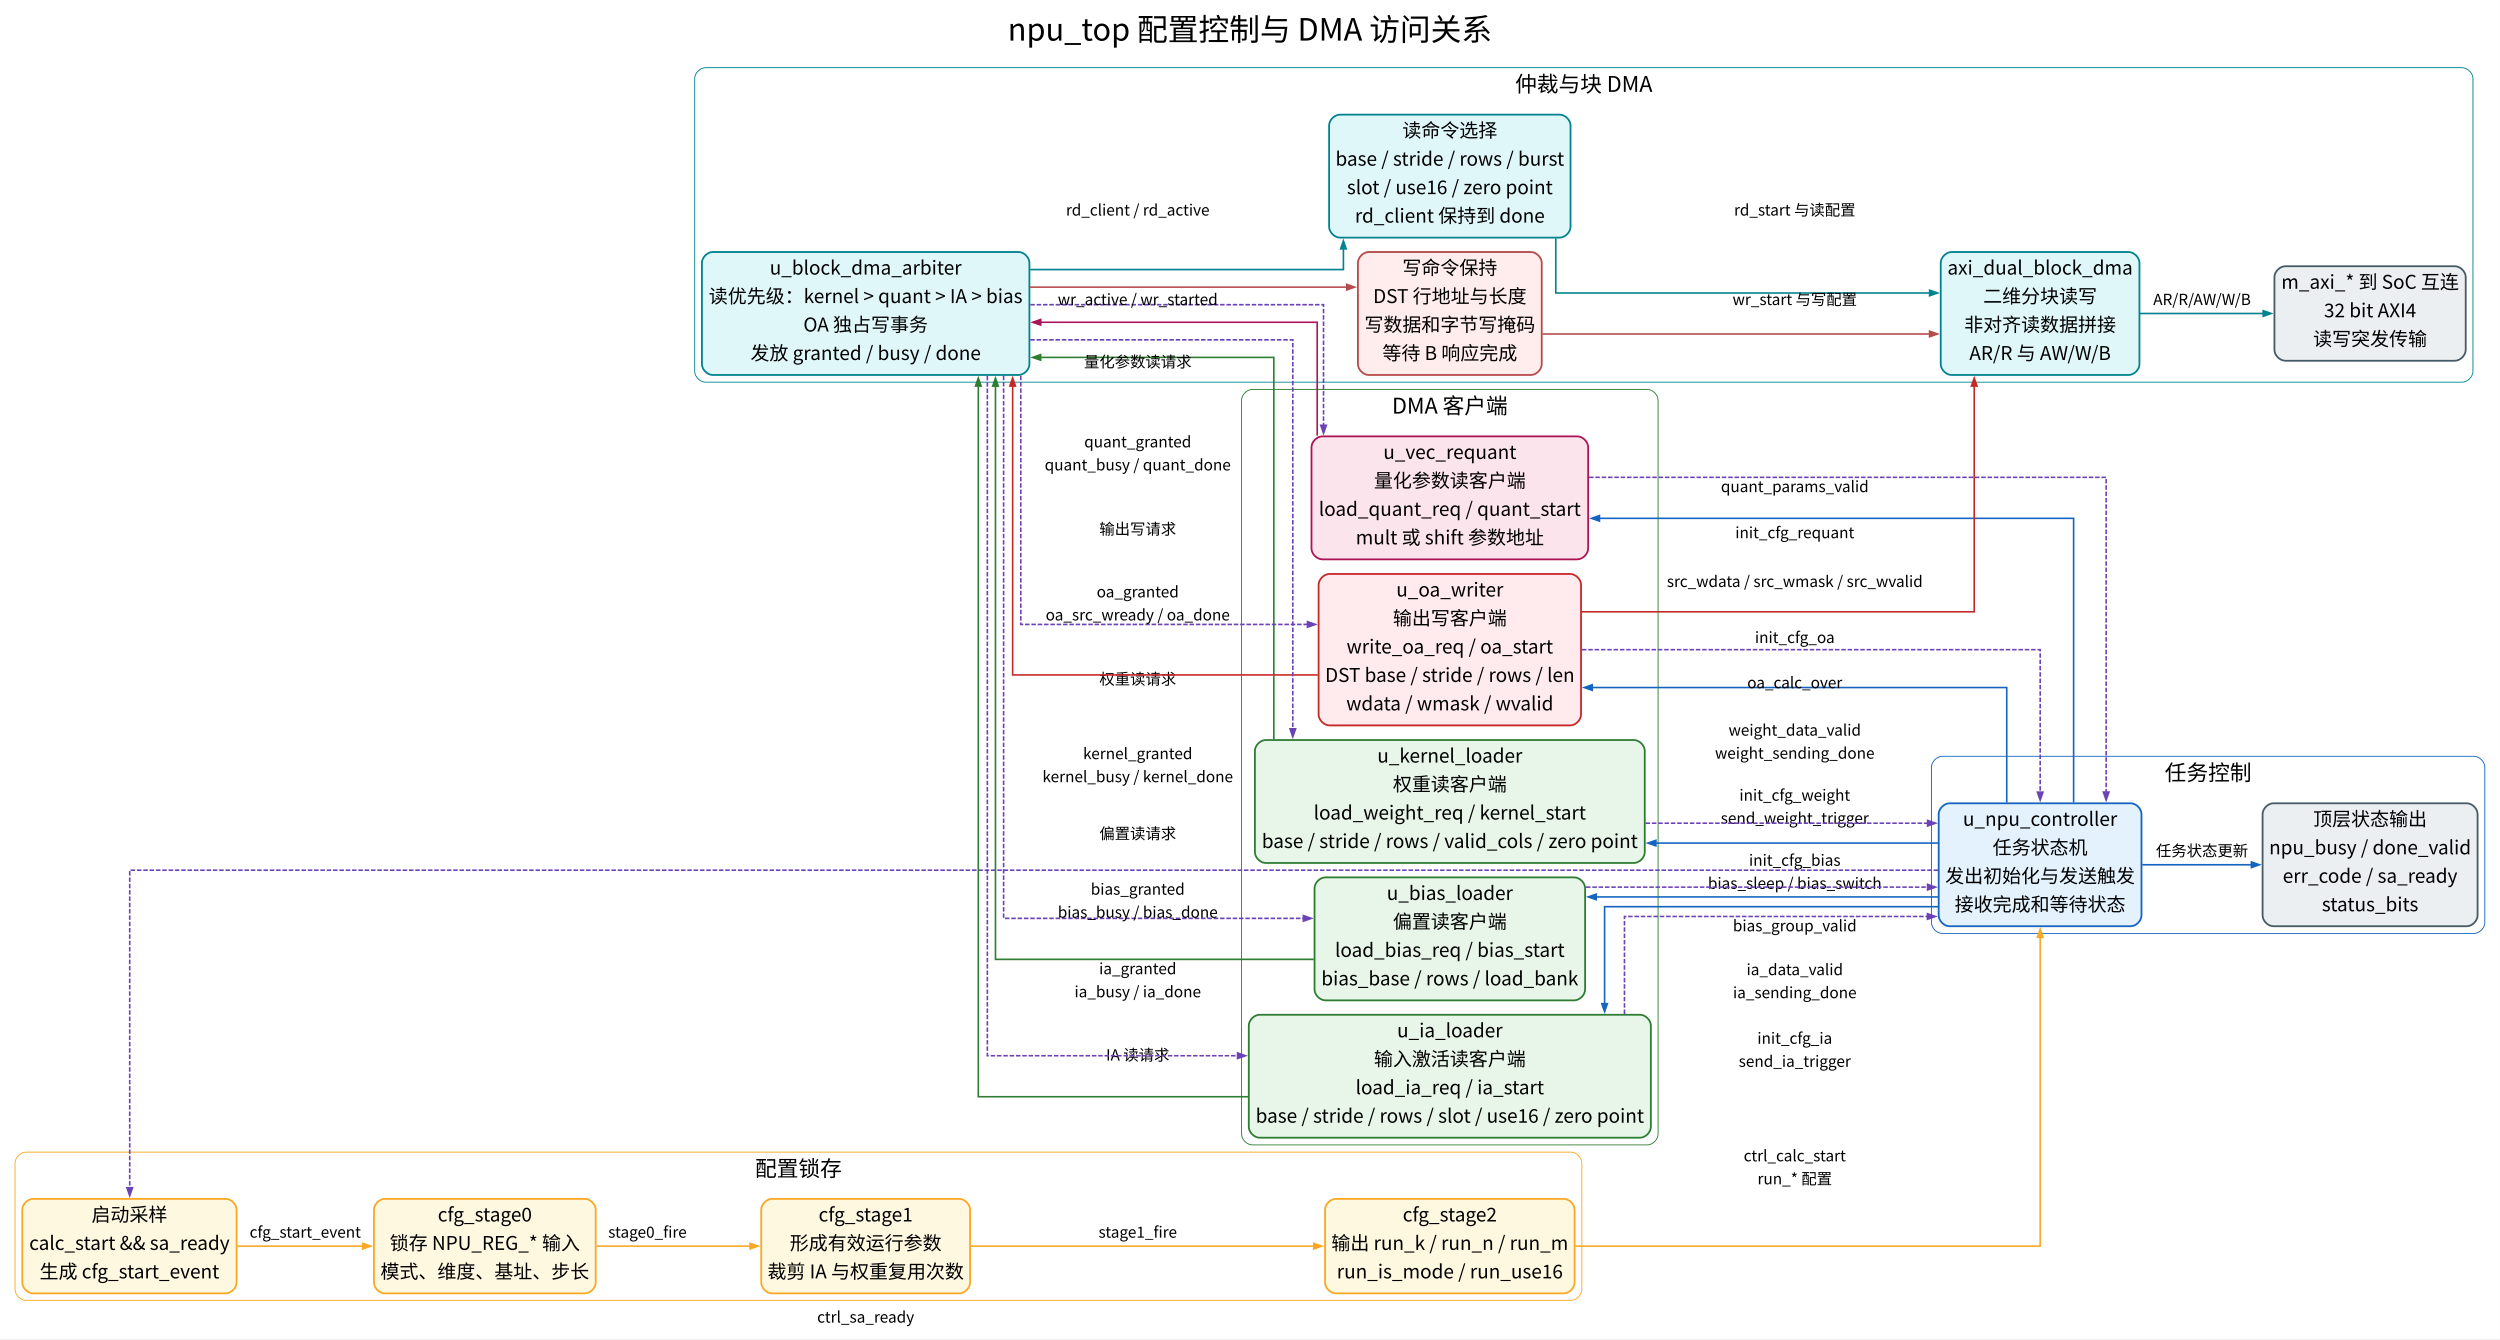
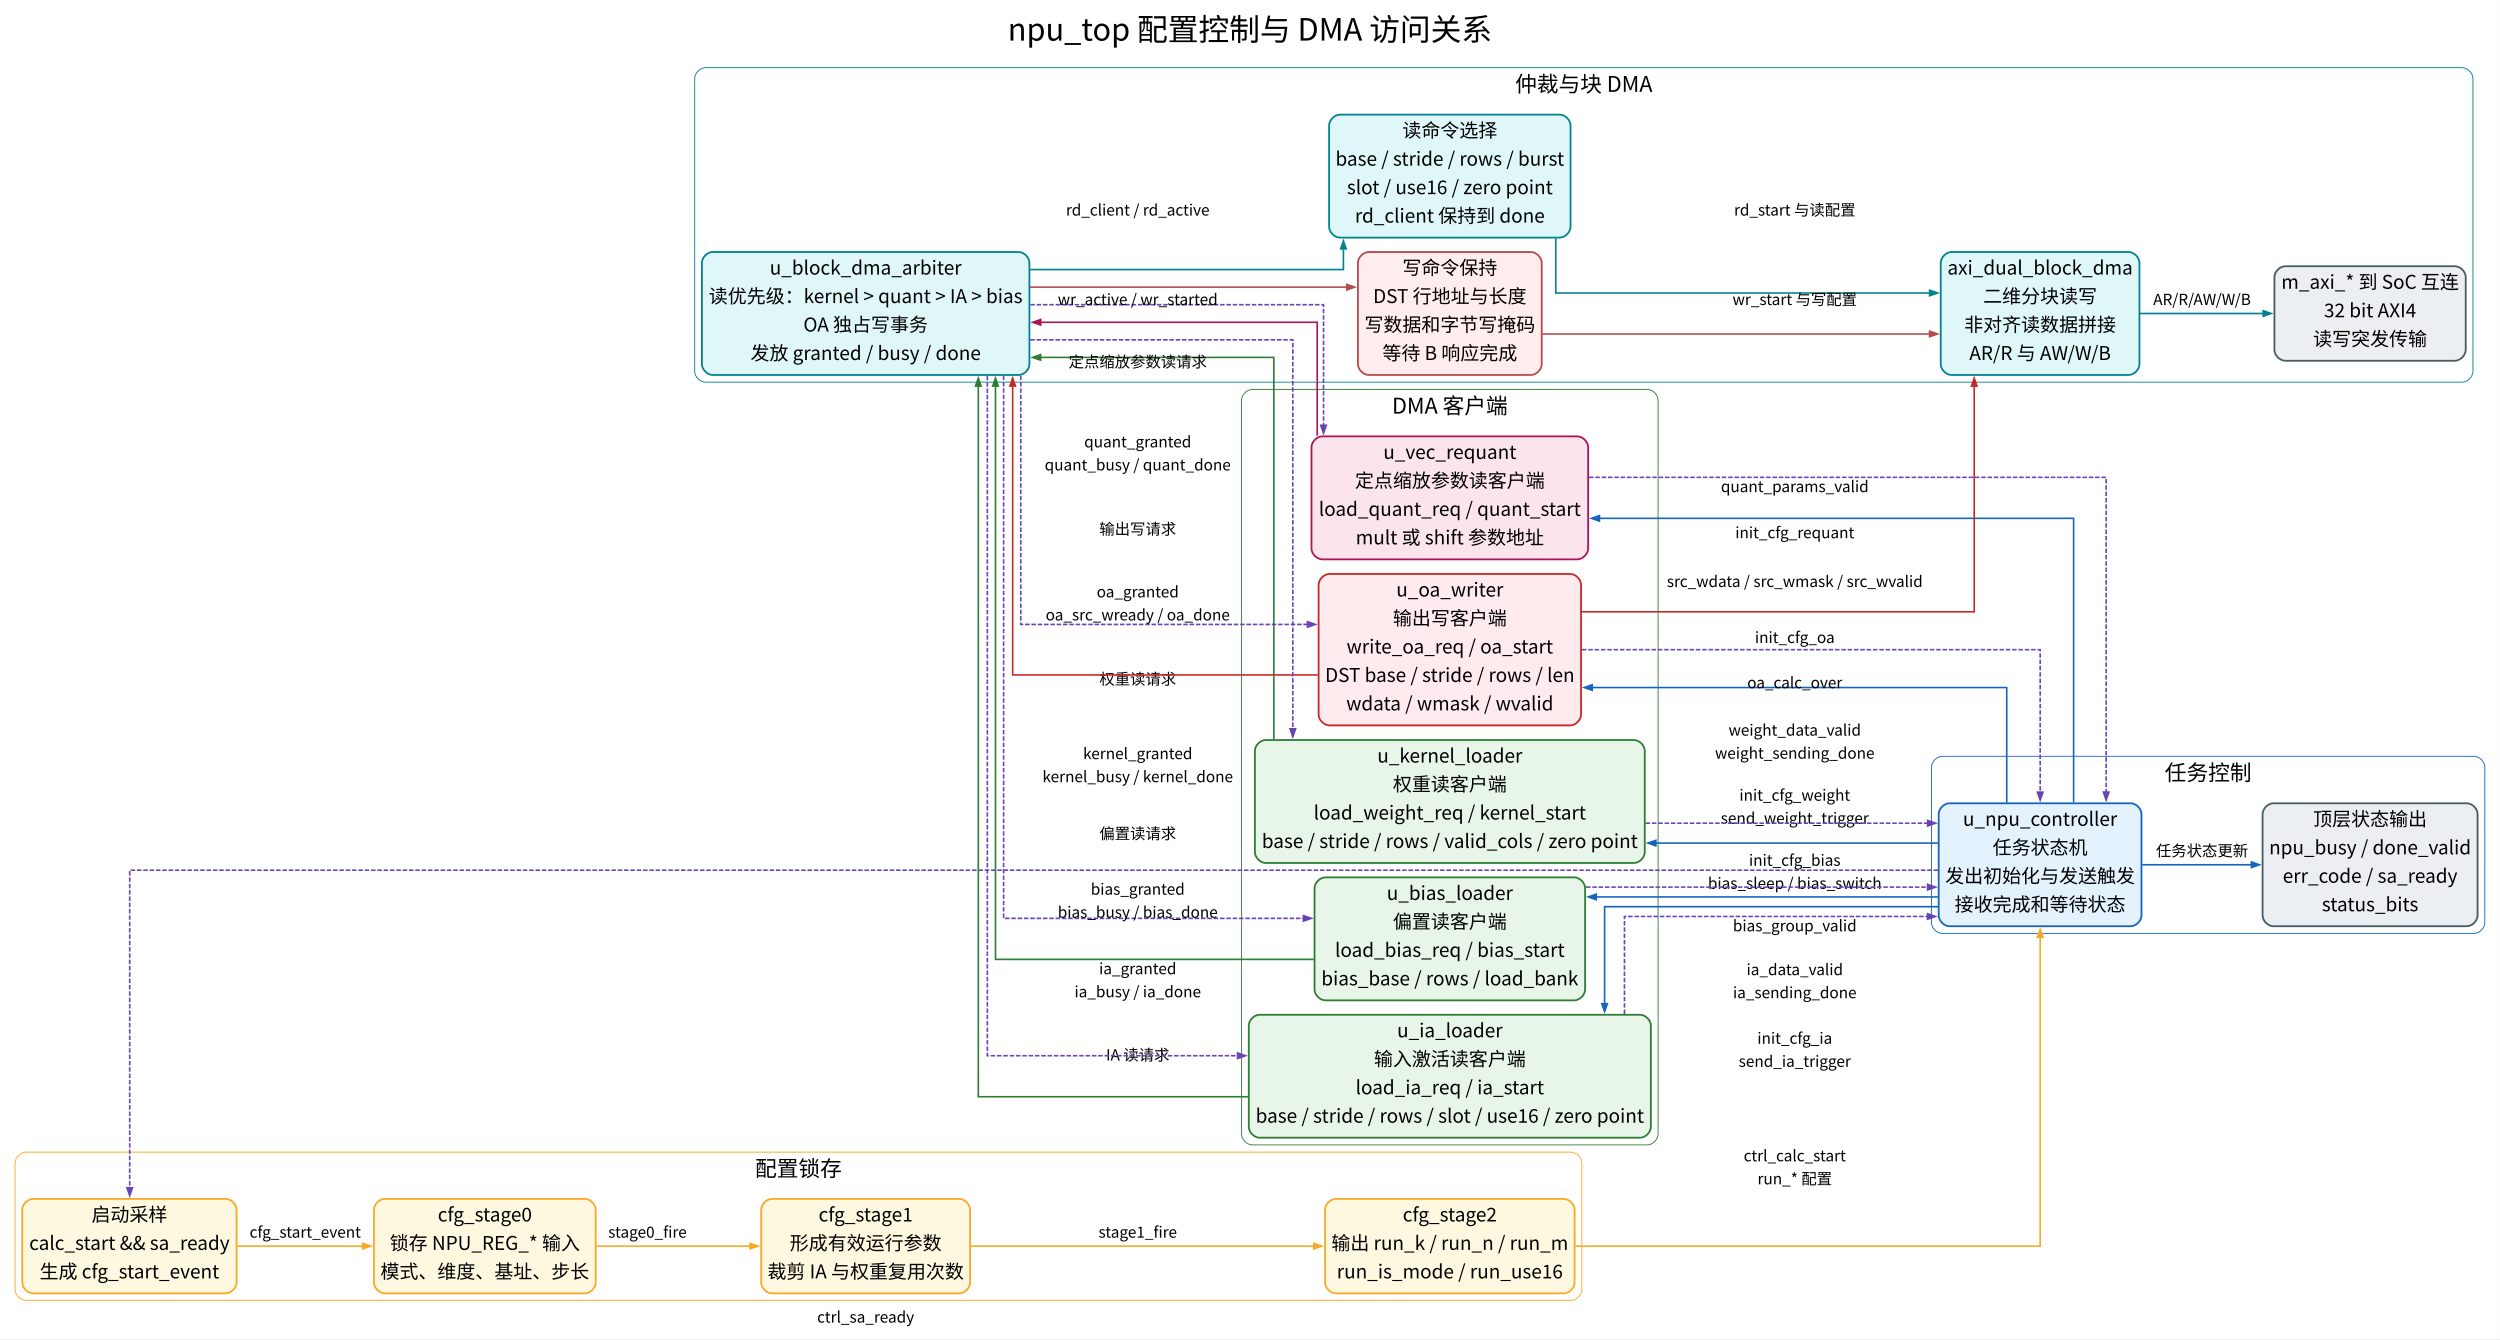
<svg xmlns="http://www.w3.org/2000/svg" width="5379pt" height="2881pt" viewBox="0.00 0.00 5379.00 2881.00">
  <g id="graph0" class="graph" transform="scale(1.94444 1.94444) rotate(0) translate(8.64 1472.89)">
    <polygon fill="white" stroke="none" points="-8.64,8.64 -8.64,-1472.89 2757.54,-1472.89 2757.54,8.64 -8.64,8.64" />
    <text xml:space="preserve" text-anchor="middle" x="1374.45" y="-1427.95" font-family="Noto Sans CJK SC" font-size="34.00">npu_top 配置控制与 DMA 访问关系</text>
    <g id="clust1" class="cluster">
      <path fill="white" stroke="#f9a825" d="M20,-34C20,-34 1729.72,-34 1729.72,-34 1735.72,-34 1741.72,-40 1741.72,-46 1741.72,-46 1741.72,-186 1741.72,-186 1741.72,-192 1735.72,-198 1729.72,-198 1729.72,-198 20,-198 20,-198 14,-198 8,-192 8,-186 8,-186 8,-46 8,-46 8,-40 14,-34 20,-34" />
      <text xml:space="preserve" text-anchor="middle" x="874.86" y="-171.2" font-family="Noto Sans CJK SC" font-size="24.00">配置锁存</text>
    </g>
    <g id="clust2" class="cluster">
      <path fill="white" stroke="#1565c0" d="M2140.6,-440C2140.6,-440 2728.9,-440 2728.9,-440 2734.9,-440 2740.9,-446 2740.9,-452 2740.9,-452 2740.9,-624 2740.9,-624 2740.9,-630 2734.9,-636 2728.9,-636 2728.9,-636 2140.6,-636 2140.6,-636 2134.6,-636 2128.6,-630 2128.6,-624 2128.6,-624 2128.6,-452 2128.6,-452 2128.6,-446 2134.6,-440 2140.6,-440" />
      <text xml:space="preserve" text-anchor="middle" x="2434.75" y="-609.2" font-family="Noto Sans CJK SC" font-size="24.00">任务控制</text>
    </g>
    <g id="clust3" class="cluster">
      <path fill="white" stroke="#2e7d32" d="M1377.2,-206C1377.2,-206 1814.1,-206 1814.1,-206 1820.1,-206 1826.1,-212 1826.1,-218 1826.1,-218 1826.1,-1030 1826.1,-1030 1826.1,-1036 1820.1,-1042 1814.1,-1042 1814.1,-1042 1377.2,-1042 1377.2,-1042 1371.2,-1042 1365.2,-1036 1365.2,-1030 1365.2,-1030 1365.2,-218 1365.2,-218 1365.2,-212 1371.2,-206 1377.2,-206" />
      <text xml:space="preserve" text-anchor="middle" x="1595.65" y="-1015.2" font-family="Noto Sans CJK SC" font-size="24.00">DMA 客户端</text>
    </g>
    <g id="clust4" class="cluster">
      <path fill="white" stroke="#00838f" d="M772.05,-1050C772.05,-1050 2715.77,-1050 2715.77,-1050 2721.77,-1050 2727.77,-1056 2727.77,-1062 2727.77,-1062 2727.77,-1386 2727.77,-1386 2727.77,-1392 2721.77,-1398 2715.77,-1398 2715.77,-1398 772.05,-1398 772.05,-1398 766.05,-1398 760.05,-1392 760.05,-1386 760.05,-1386 760.05,-1062 760.05,-1062 760.05,-1056 766.05,-1050 772.05,-1050" />
      <text xml:space="preserve" text-anchor="middle" x="1743.91" y="-1371.2" font-family="Noto Sans CJK SC" font-size="24.00">仲裁与块 DMA</text>
    </g>
    <g id="node1" class="node">
      <path fill="#fff8e1" stroke="#f9a825" stroke-width="2" d="M241.15,-146.29C241.15,-146.29 28,-146.29 28,-146.29 22,-146.29 16,-140.29 16,-134.29 16,-134.29 16,-53.71 16,-53.71 16,-47.71 22,-41.71 28,-41.71 28,-41.71 241.15,-41.71 241.15,-41.71 247.15,-41.71 253.15,-47.71 253.15,-53.71 253.15,-53.71 253.15,-134.29 253.15,-134.29 253.15,-140.29 247.15,-146.29 241.15,-146.29" />
      <text xml:space="preserve" text-anchor="middle" x="134.57" y="-121.3" font-family="Noto Sans CJK SC" font-size="21.00">启动采样</text>
      <text xml:space="preserve" text-anchor="middle" x="134.57" y="-89.8" font-family="Noto Sans CJK SC" font-size="21.00">calc_start &amp;&amp; sa_ready</text>
      <text xml:space="preserve" text-anchor="middle" x="134.57" y="-58.3" font-family="Noto Sans CJK SC" font-size="21.00">生成 cfg_start_event</text>
    </g>
    <g id="node2" class="node">
      <path fill="#fff8e1" stroke="#f9a825" stroke-width="2" d="M638.55,-146.29C638.55,-146.29 417.15,-146.29 417.15,-146.29 411.15,-146.29 405.15,-140.29 405.15,-134.29 405.15,-134.29 405.15,-53.71 405.15,-53.71 405.15,-47.71 411.15,-41.71 417.15,-41.71 417.15,-41.71 638.55,-41.71 638.55,-41.71 644.55,-41.71 650.55,-47.71 650.55,-53.71 650.55,-53.71 650.55,-134.29 650.55,-134.29 650.55,-140.29 644.55,-146.29 638.55,-146.29" />
      <text xml:space="preserve" text-anchor="middle" x="527.85" y="-121.3" font-family="Noto Sans CJK SC" font-size="21.00">cfg_stage0</text>
      <text xml:space="preserve" text-anchor="middle" x="527.85" y="-89.8" font-family="Noto Sans CJK SC" font-size="21.00">锁存 NPU_REG_* 输入</text>
      <text xml:space="preserve" text-anchor="middle" x="527.85" y="-58.3" font-family="Noto Sans CJK SC" font-size="21.00">模式、维度、基址、步长</text>
    </g>
    <g id="edge1" class="edge">
      <path fill="none" stroke="#f9a825" stroke-width="1.8" d="M253.9,-94C253.9,-94 392.72,-94 392.72,-94" />
      <polygon fill="#f9a825" stroke="#f9a825" stroke-width="1.8" points="392.72,-97.08 401.52,-94 392.72,-90.92 392.72,-97.08" />
      <text xml:space="preserve" text-anchor="middle" x="329.15" y="-103.35" font-family="Noto Sans CJK SC" font-size="17.00">cfg_start_event</text>
    </g>
    <g id="node3" class="node">
      <path fill="#fff8e1" stroke="#f9a825" stroke-width="2" d="M1052.82,-146.29C1052.82,-146.29 845.67,-146.29 845.67,-146.29 839.67,-146.29 833.67,-140.29 833.67,-134.29 833.67,-134.29 833.67,-53.71 833.67,-53.71 833.67,-47.71 839.67,-41.71 845.67,-41.71 845.67,-41.71 1052.82,-41.71 1052.82,-41.71 1058.82,-41.71 1064.82,-47.71 1064.82,-53.71 1064.82,-53.71 1064.82,-134.29 1064.82,-134.29 1064.82,-140.29 1058.82,-146.29 1052.82,-146.29" />
      <text xml:space="preserve" text-anchor="middle" x="949.25" y="-121.3" font-family="Noto Sans CJK SC" font-size="21.00">cfg_stage1</text>
      <text xml:space="preserve" text-anchor="middle" x="949.25" y="-89.8" font-family="Noto Sans CJK SC" font-size="21.00">形成有效运行参数</text>
      <text xml:space="preserve" text-anchor="middle" x="949.25" y="-58.3" font-family="Noto Sans CJK SC" font-size="21.00">裁剪 IA 与权重复用次数</text>
    </g>
    <g id="edge2" class="edge">
      <path fill="none" stroke="#f9a825" stroke-width="1.8" d="M651.44,-94C651.44,-94 821.37,-94 821.37,-94" />
      <polygon fill="#f9a825" stroke="#f9a825" stroke-width="1.8" points="821.37,-97.08 830.17,-94 821.37,-90.92 821.37,-97.08" />
      <text xml:space="preserve" text-anchor="middle" x="707.8" y="-103.35" font-family="Noto Sans CJK SC" font-size="17.00">stage0_fire</text>
    </g>
    <g id="node4" class="node">
      <path fill="#fff8e1" stroke="#f9a825" stroke-width="2" d="M1721.72,-146.29C1721.72,-146.29 1469.57,-146.29 1469.57,-146.29 1463.57,-146.29 1457.57,-140.29 1457.57,-134.29 1457.57,-134.29 1457.57,-53.71 1457.57,-53.71 1457.57,-47.71 1463.57,-41.71 1469.57,-41.71 1469.57,-41.71 1721.72,-41.71 1721.72,-41.71 1727.72,-41.71 1733.72,-47.71 1733.72,-53.71 1733.72,-53.71 1733.72,-134.29 1733.72,-134.29 1733.72,-140.29 1727.72,-146.29 1721.72,-146.29" />
      <text xml:space="preserve" text-anchor="middle" x="1595.65" y="-121.3" font-family="Noto Sans CJK SC" font-size="21.00">cfg_stage2</text>
      <text xml:space="preserve" text-anchor="middle" x="1595.65" y="-89.8" font-family="Noto Sans CJK SC" font-size="21.00">输出 run_k / run_n / run_m</text>
      <text xml:space="preserve" text-anchor="middle" x="1595.65" y="-58.3" font-family="Noto Sans CJK SC" font-size="21.00">run_is_mode / run_use16</text>
    </g>
    <g id="edge3" class="edge">
      <path fill="none" stroke="#f9a825" stroke-width="1.8" d="M1065.56,-94C1065.56,-94 1445.15,-94 1445.15,-94" />
      <polygon fill="#f9a825" stroke="#f9a825" stroke-width="1.8" points="1445.15,-97.08 1453.95,-94 1445.15,-90.92 1445.15,-97.08" />
      <text xml:space="preserve" text-anchor="middle" x="1250.32" y="-103.35" font-family="Noto Sans CJK SC" font-size="17.00">stage1_fire</text>
    </g>
    <g id="node5" class="node">
      <path fill="#e3f2fd" stroke="#1565c0" stroke-width="2" d="M2349,-584.04C2349,-584.04 2148.6,-584.04 2148.6,-584.04 2142.6,-584.04 2136.6,-578.04 2136.6,-572.04 2136.6,-572.04 2136.6,-459.96 2136.6,-459.96 2136.6,-453.96 2142.6,-447.96 2148.6,-447.96 2148.6,-447.96 2349,-447.96 2349,-447.96 2355,-447.96 2361,-453.96 2361,-459.96 2361,-459.96 2361,-572.04 2361,-572.04 2361,-578.04 2355,-584.04 2349,-584.04" />
      <text xml:space="preserve" text-anchor="middle" x="2248.8" y="-559.05" font-family="Noto Sans CJK SC" font-size="21.00">u_npu_controller</text>
      <text xml:space="preserve" text-anchor="middle" x="2248.8" y="-527.55" font-family="Noto Sans CJK SC" font-size="21.00">任务状态机</text>
      <text xml:space="preserve" text-anchor="middle" x="2248.8" y="-496.05" font-family="Noto Sans CJK SC" font-size="21.00">发出初始化与发送触发</text>
      <text xml:space="preserve" text-anchor="middle" x="2248.8" y="-464.55" font-family="Noto Sans CJK SC" font-size="21.00">接收完成和等待状态</text>
    </g>
    <g id="edge4" class="edge">
      <path fill="none" stroke="#f9a825" stroke-width="1.8" d="M1734.59,-94C1926.39,-94 2248.9,-94 2248.9,-94 2248.9,-94 2248.9,-435.73 2248.9,-435.73" />
      <polygon fill="#f9a825" stroke="#f9a825" stroke-width="1.8" points="2245.82,-435.73 2248.9,-444.53 2251.98,-435.73 2245.82,-435.73" />
      <text xml:space="preserve" text-anchor="middle" x="1977.35" y="-187.85" font-family="Noto Sans CJK SC" font-size="17.00">ctrl_calc_start</text>
      <text xml:space="preserve" text-anchor="middle" x="1977.35" y="-162.35" font-family="Noto Sans CJK SC" font-size="17.00">run_* 配置</text>
    </g>
    <g id="edge6" class="edge">
      <path fill="none" stroke="#6c43b6" stroke-width="1.8" stroke-dasharray="5,2" d="M2135.89,-510C1697.84,-510 134.9,-510 134.9,-510 134.9,-510 134.9,-158.63 134.9,-158.63" />
      <polygon fill="#6c43b6" stroke="#6c43b6" stroke-width="1.8" points="137.98,-158.63 134.9,-149.83 131.82,-158.63 137.98,-158.63" />
      <text xml:space="preserve" text-anchor="middle" x="949.25" y="-9.35" font-family="Noto Sans CJK SC" font-size="17.00">ctrl_sa_ready</text>
    </g>
    <g id="node6" class="node">
      <path fill="#eceff1" stroke="#455a64" stroke-width="2" d="M2720.9,-584.04C2720.9,-584.04 2507,-584.04 2507,-584.04 2501,-584.04 2495,-578.04 2495,-572.04 2495,-572.04 2495,-459.96 2495,-459.96 2495,-453.96 2501,-447.96 2507,-447.96 2507,-447.96 2720.9,-447.96 2720.9,-447.96 2726.9,-447.96 2732.9,-453.96 2732.9,-459.96 2732.9,-459.96 2732.9,-572.04 2732.9,-572.04 2732.9,-578.04 2726.9,-584.04 2720.9,-584.04" />
      <text xml:space="preserve" text-anchor="middle" x="2613.95" y="-559.05" font-family="Noto Sans CJK SC" font-size="21.00">顶层状态输出</text>
      <text xml:space="preserve" text-anchor="middle" x="2613.95" y="-527.55" font-family="Noto Sans CJK SC" font-size="21.00">npu_busy / done_valid</text>
      <text xml:space="preserve" text-anchor="middle" x="2613.95" y="-496.05" font-family="Noto Sans CJK SC" font-size="21.00">err_code / sa_ready</text>
      <text xml:space="preserve" text-anchor="middle" x="2613.95" y="-464.55" font-family="Noto Sans CJK SC" font-size="21.00">status_bits</text>
    </g>
    <g id="edge5" class="edge">
      <path fill="none" stroke="#1565c0" stroke-width="1.8" d="M2361.84,-516C2361.84,-516 2482.65,-516 2482.65,-516" />
      <polygon fill="#1565c0" stroke="#1565c0" stroke-width="1.8" points="2482.65,-519.08 2491.45,-516 2482.65,-512.92 2482.65,-519.08" />
      <text xml:space="preserve" text-anchor="middle" x="2428" y="-525.35" font-family="Noto Sans CJK SC" font-size="17.00">任务状态更新</text>
    </g>
    <g id="node7" class="node">
      <path fill="#e8f5e9" stroke="#2e7d32" stroke-width="2" d="M1806.1,-350.04C1806.1,-350.04 1385.2,-350.04 1385.2,-350.04 1379.2,-350.04 1373.2,-344.04 1373.2,-338.04 1373.2,-338.04 1373.2,-225.96 1373.2,-225.96 1373.2,-219.96 1379.2,-213.96 1385.2,-213.96 1385.2,-213.96 1806.1,-213.96 1806.1,-213.96 1812.1,-213.96 1818.1,-219.96 1818.1,-225.96 1818.1,-225.96 1818.1,-338.04 1818.1,-338.04 1818.1,-344.04 1812.1,-350.04 1806.1,-350.04" />
      <text xml:space="preserve" text-anchor="middle" x="1595.65" y="-325.05" font-family="Noto Sans CJK SC" font-size="21.00">u_ia_loader</text>
      <text xml:space="preserve" text-anchor="middle" x="1595.65" y="-293.55" font-family="Noto Sans CJK SC" font-size="21.00">输入激活读客户端</text>
      <text xml:space="preserve" text-anchor="middle" x="1595.65" y="-262.05" font-family="Noto Sans CJK SC" font-size="21.00">load_ia_req / ia_start</text>
      <text xml:space="preserve" text-anchor="middle" x="1595.65" y="-230.55" font-family="Noto Sans CJK SC" font-size="21.00">base / stride / rows / slot / use16 / zero point</text>
    </g>
    <g id="edge7" class="edge">
      <path fill="none" stroke="#1565c0" stroke-width="1.8" d="M2135.82,-469.59C1993.38,-469.59 1766.9,-469.59 1766.9,-469.59 1766.9,-469.59 1766.9,-362.31 1766.9,-362.31" />
      <polygon fill="#1565c0" stroke="#1565c0" stroke-width="1.8" points="1769.98,-362.31 1766.9,-353.51 1763.82,-362.31 1769.98,-362.31" />
      <text xml:space="preserve" text-anchor="middle" x="1977.35" y="-317.85" font-family="Noto Sans CJK SC" font-size="17.00">init_cfg_ia</text>
      <text xml:space="preserve" text-anchor="middle" x="1977.35" y="-292.35" font-family="Noto Sans CJK SC" font-size="17.00">send_ia_trigger</text>
    </g>
    <g id="node8" class="node">
      <path fill="#e8f5e9" stroke="#2e7d32" stroke-width="2" d="M1799.35,-654.04C1799.35,-654.04 1391.95,-654.04 1391.95,-654.04 1385.95,-654.04 1379.95,-648.04 1379.95,-642.04 1379.95,-642.04 1379.95,-529.96 1379.95,-529.96 1379.95,-523.96 1385.95,-517.96 1391.95,-517.96 1391.95,-517.96 1799.35,-517.96 1799.35,-517.96 1805.35,-517.96 1811.35,-523.96 1811.35,-529.96 1811.35,-529.96 1811.35,-642.04 1811.35,-642.04 1811.35,-648.04 1805.35,-654.04 1799.35,-654.04" />
      <text xml:space="preserve" text-anchor="middle" x="1595.65" y="-629.05" font-family="Noto Sans CJK SC" font-size="21.00">u_kernel_loader</text>
      <text xml:space="preserve" text-anchor="middle" x="1595.65" y="-597.55" font-family="Noto Sans CJK SC" font-size="21.00">权重读客户端</text>
      <text xml:space="preserve" text-anchor="middle" x="1595.65" y="-566.05" font-family="Noto Sans CJK SC" font-size="21.00">load_weight_req / kernel_start</text>
      <text xml:space="preserve" text-anchor="middle" x="1595.65" y="-534.55" font-family="Noto Sans CJK SC" font-size="21.00">base / stride / rows / valid_cols / zero point</text>
    </g>
    <g id="edge8" class="edge">
      <path fill="none" stroke="#1565c0" stroke-width="1.8" d="M2135.78,-539.99C2135.78,-539.99 1823.65,-539.99 1823.65,-539.99" />
      <polygon fill="#1565c0" stroke="#1565c0" stroke-width="1.8" points="1823.65,-536.91 1814.85,-539.99 1823.65,-543.07 1823.65,-536.91" />
      <text xml:space="preserve" text-anchor="middle" x="1977.35" y="-586.85" font-family="Noto Sans CJK SC" font-size="17.00">init_cfg_weight</text>
      <text xml:space="preserve" text-anchor="middle" x="1977.35" y="-561.35" font-family="Noto Sans CJK SC" font-size="17.00">send_weight_trigger</text>
    </g>
    <g id="node9" class="node">
      <path fill="#e8f5e9" stroke="#2e7d32" stroke-width="2" d="M1733.35,-502.04C1733.35,-502.04 1457.95,-502.04 1457.95,-502.04 1451.95,-502.04 1445.95,-496.04 1445.95,-490.04 1445.95,-490.04 1445.95,-377.96 1445.95,-377.96 1445.95,-371.96 1451.95,-365.96 1457.95,-365.96 1457.95,-365.96 1733.35,-365.96 1733.35,-365.96 1739.35,-365.96 1745.35,-371.96 1745.35,-377.96 1745.35,-377.96 1745.35,-490.04 1745.35,-490.04 1745.35,-496.04 1739.35,-502.04 1733.35,-502.04" />
      <text xml:space="preserve" text-anchor="middle" x="1595.65" y="-477.05" font-family="Noto Sans CJK SC" font-size="21.00">u_bias_loader</text>
      <text xml:space="preserve" text-anchor="middle" x="1595.65" y="-445.55" font-family="Noto Sans CJK SC" font-size="21.00">偏置读客户端</text>
      <text xml:space="preserve" text-anchor="middle" x="1595.65" y="-414.05" font-family="Noto Sans CJK SC" font-size="21.00">load_bias_req / bias_start</text>
      <text xml:space="preserve" text-anchor="middle" x="1595.65" y="-382.55" font-family="Noto Sans CJK SC" font-size="21.00">bias_base / rows / load_bank</text>
    </g>
    <g id="edge9" class="edge">
      <path fill="none" stroke="#1565c0" stroke-width="1.8" d="M2135.78,-480.41C2135.78,-480.41 1757.66,-480.41 1757.66,-480.41" />
      <polygon fill="#1565c0" stroke="#1565c0" stroke-width="1.8" points="1757.66,-477.33 1748.86,-480.41 1757.66,-483.49 1757.66,-477.33" />
      <text xml:space="preserve" text-anchor="middle" x="1977.35" y="-514.85" font-family="Noto Sans CJK SC" font-size="17.00">init_cfg_bias</text>
      <text xml:space="preserve" text-anchor="middle" x="1977.35" y="-489.35" font-family="Noto Sans CJK SC" font-size="17.00">bias_sleep / bias_switch</text>
    </g>
    <g id="node10" class="node">
      <path fill="#fce4ec" stroke="#ad1457" stroke-width="2" d="M1736.72,-990.04C1736.72,-990.04 1454.57,-990.04 1454.57,-990.04 1448.57,-990.04 1442.57,-984.04 1442.57,-978.04 1442.57,-978.04 1442.57,-865.96 1442.57,-865.96 1442.57,-859.96 1448.57,-853.96 1454.57,-853.96 1454.57,-853.96 1736.72,-853.96 1736.72,-853.96 1742.72,-853.96 1748.72,-859.96 1748.72,-865.96 1748.72,-865.96 1748.72,-978.04 1748.72,-978.04 1748.72,-984.04 1742.72,-990.04 1736.72,-990.04" />
      <text xml:space="preserve" text-anchor="middle" x="1595.65" y="-965.05" font-family="Noto Sans CJK SC" font-size="21.00">u_vec_requant</text>
-       <text xml:space="preserve" text-anchor="middle" x="1595.65" y="-933.55" font-family="Noto Sans CJK SC" font-size="21.00">量化参数读客户端</text>
+       <text xml:space="preserve" text-anchor="middle" x="1595.65" y="-933.55" font-family="Noto Sans CJK SC" font-size="21.00">定点缩放参数读客户端</text>
      <text xml:space="preserve" text-anchor="middle" x="1595.65" y="-902.05" font-family="Noto Sans CJK SC" font-size="21.00">load_quant_req / quant_start</text>
      <text xml:space="preserve" text-anchor="middle" x="1595.65" y="-870.55" font-family="Noto Sans CJK SC" font-size="21.00">mult 或 shift 参数地址</text>
    </g>
    <g id="edge10" class="edge">
      <path fill="none" stroke="#1565c0" stroke-width="1.8" d="M2285.9,-584.97C2285.9,-695.33 2285.9,-899.32 2285.9,-899.32 2285.9,-899.32 1761.22,-899.32 1761.22,-899.32" />
      <polygon fill="#1565c0" stroke="#1565c0" stroke-width="1.8" points="1761.22,-896.24 1752.42,-899.32 1761.22,-902.4 1761.22,-896.24" />
      <text xml:space="preserve" text-anchor="middle" x="1977.35" y="-877.35" font-family="Noto Sans CJK SC" font-size="17.00">init_cfg_requant</text>
    </g>
    <g id="node11" class="node">
      <path fill="#ffebee" stroke="#c62828" stroke-width="2" d="M1728.85,-837.79C1728.85,-837.79 1462.45,-837.79 1462.45,-837.79 1456.45,-837.79 1450.45,-831.79 1450.45,-825.79 1450.45,-825.79 1450.45,-682.21 1450.45,-682.21 1450.45,-676.21 1456.45,-670.21 1462.45,-670.21 1462.45,-670.21 1728.85,-670.21 1728.85,-670.21 1734.85,-670.21 1740.85,-676.21 1740.85,-682.21 1740.85,-682.21 1740.85,-825.79 1740.85,-825.79 1740.85,-831.79 1734.85,-837.79 1728.85,-837.79" />
      <text xml:space="preserve" text-anchor="middle" x="1595.65" y="-812.8" font-family="Noto Sans CJK SC" font-size="21.00">u_oa_writer</text>
      <text xml:space="preserve" text-anchor="middle" x="1595.65" y="-781.3" font-family="Noto Sans CJK SC" font-size="21.00">输出写客户端</text>
      <text xml:space="preserve" text-anchor="middle" x="1595.65" y="-749.8" font-family="Noto Sans CJK SC" font-size="21.00">write_oa_req / oa_start</text>
      <text xml:space="preserve" text-anchor="middle" x="1595.65" y="-718.3" font-family="Noto Sans CJK SC" font-size="21.00">DST base / stride / rows / len</text>
      <text xml:space="preserve" text-anchor="middle" x="1595.65" y="-686.8" font-family="Noto Sans CJK SC" font-size="21.00">wdata / wmask / wvalid</text>
    </g>
    <g id="edge11" class="edge">
      <path fill="none" stroke="#1565c0" stroke-width="1.8" d="M2211.9,-584.86C2211.9,-641.37 2211.9,-712.11 2211.9,-712.11 2211.9,-712.11 1753.22,-712.11 1753.22,-712.11" />
      <polygon fill="#1565c0" stroke="#1565c0" stroke-width="1.8" points="1753.22,-709.03 1744.42,-712.11 1753.22,-715.19 1753.22,-709.03" />
      <text xml:space="preserve" text-anchor="middle" x="1977.35" y="-761.35" font-family="Noto Sans CJK SC" font-size="17.00">init_cfg_oa</text>
    </g>
    <g id="edge28" class="edge">
      <path fill="none" stroke="#6c43b6" stroke-width="1.8" stroke-dasharray="5,2" d="M1788.9,-350.85C1788.9,-400.49 1788.9,-458.78 1788.9,-458.78 1788.9,-458.78 2124.18,-458.78 2124.18,-458.78" />
      <polygon fill="#6c43b6" stroke="#6c43b6" stroke-width="1.8" points="2124.18,-461.86 2132.98,-458.78 2124.18,-455.7 2124.18,-461.86" />
      <text xml:space="preserve" text-anchor="middle" x="1977.35" y="-393.85" font-family="Noto Sans CJK SC" font-size="17.00">ia_data_valid</text>
      <text xml:space="preserve" text-anchor="middle" x="1977.35" y="-368.35" font-family="Noto Sans CJK SC" font-size="17.00">ia_sending_done</text>
    </g>
    <g id="node12" class="node">
      <path fill="#e0f7fa" stroke="#00838f" stroke-width="2" d="M1118.45,-1194.04C1118.45,-1194.04 780.05,-1194.04 780.05,-1194.04 774.05,-1194.04 768.05,-1188.04 768.05,-1182.04 768.05,-1182.04 768.05,-1069.96 768.05,-1069.96 768.05,-1063.96 774.05,-1057.96 780.05,-1057.96 780.05,-1057.96 1118.45,-1057.96 1118.45,-1057.96 1124.45,-1057.96 1130.45,-1063.96 1130.45,-1069.96 1130.45,-1069.96 1130.45,-1182.04 1130.45,-1182.04 1130.45,-1188.04 1124.45,-1194.04 1118.45,-1194.04" />
      <text xml:space="preserve" text-anchor="middle" x="949.25" y="-1169.05" font-family="Noto Sans CJK SC" font-size="21.00">u_block_dma_arbiter</text>
      <text xml:space="preserve" text-anchor="middle" x="949.25" y="-1137.55" font-family="Noto Sans CJK SC" font-size="21.00">读优先级：kernel &gt; quant &gt; IA &gt; bias</text>
      <text xml:space="preserve" text-anchor="middle" x="949.25" y="-1106.05" font-family="Noto Sans CJK SC" font-size="21.00">OA 独占写事务</text>
      <text xml:space="preserve" text-anchor="middle" x="949.25" y="-1074.55" font-family="Noto Sans CJK SC" font-size="21.00">发放 granted / busy / done</text>
    </g>
    <g id="edge12" class="edge">
      <path fill="none" stroke="#2e7d32" stroke-width="1.8" d="M1372.49,-259.32C1230.78,-259.32 1073.9,-259.32 1073.9,-259.32 1073.9,-259.32 1073.9,-1045.74 1073.9,-1045.74" />
      <polygon fill="#2e7d32" stroke="#2e7d32" stroke-width="1.8" points="1070.82,-1045.74 1073.9,-1054.54 1076.98,-1045.74 1070.82,-1045.74" />
      <text xml:space="preserve" text-anchor="middle" x="1250.32" y="-299.35" font-family="Noto Sans CJK SC" font-size="17.00">IA 读请求</text>
    </g>
    <g id="edge29" class="edge">
      <path fill="none" stroke="#6c43b6" stroke-width="1.8" stroke-dasharray="5,2" d="M1812.23,-562.01C1812.23,-562.01 2124.33,-562.01 2124.33,-562.01" />
      <polygon fill="#6c43b6" stroke="#6c43b6" stroke-width="1.8" points="2124.33,-565.09 2133.13,-562.01 2124.33,-558.93 2124.33,-565.09" />
      <text xml:space="preserve" text-anchor="middle" x="1977.35" y="-658.85" font-family="Noto Sans CJK SC" font-size="17.00">weight_data_valid</text>
      <text xml:space="preserve" text-anchor="middle" x="1977.35" y="-633.35" font-family="Noto Sans CJK SC" font-size="17.00">weight_sending_done</text>
    </g>
    <g id="edge13" class="edge">
      <path fill="none" stroke="#2e7d32" stroke-width="1.8" d="M1400.9,-654.84C1400.9,-790.08 1400.9,-1077.4 1400.9,-1077.4 1400.9,-1077.4 1142.85,-1077.4 1142.85,-1077.4" />
      <polygon fill="#2e7d32" stroke="#2e7d32" stroke-width="1.8" points="1142.85,-1074.32 1134.05,-1077.4 1142.85,-1080.48 1142.85,-1074.32" />
      <text xml:space="preserve" text-anchor="middle" x="1250.32" y="-715.35" font-family="Noto Sans CJK SC" font-size="17.00">权重读请求</text>
    </g>
    <g id="edge30" class="edge">
      <path fill="none" stroke="#6c43b6" stroke-width="1.8" stroke-dasharray="5,2" d="M1746.32,-491.22C1746.32,-491.22 2124.31,-491.22 2124.31,-491.22" />
      <polygon fill="#6c43b6" stroke="#6c43b6" stroke-width="1.8" points="2124.31,-494.3 2133.11,-491.22 2124.31,-488.14 2124.31,-494.3" />
      <text xml:space="preserve" text-anchor="middle" x="1977.35" y="-442.35" font-family="Noto Sans CJK SC" font-size="17.00">bias_group_valid</text>
    </g>
    <g id="edge14" class="edge">
      <path fill="none" stroke="#2e7d32" stroke-width="1.8" d="M1445.15,-411.32C1297.03,-411.32 1092.9,-411.32 1092.9,-411.32 1092.9,-411.32 1092.9,-1045.62 1092.9,-1045.62" />
      <polygon fill="#2e7d32" stroke="#2e7d32" stroke-width="1.8" points="1089.82,-1045.62 1092.9,-1054.42 1095.98,-1045.62 1089.82,-1045.62" />
      <text xml:space="preserve" text-anchor="middle" x="1250.32" y="-544.35" font-family="Noto Sans CJK SC" font-size="17.00">偏置读请求</text>
    </g>
    <g id="edge31" class="edge">
      <path fill="none" stroke="#6c43b6" stroke-width="1.8" stroke-dasharray="5,2" d="M1749.67,-944.68C1962.85,-944.68 2321.9,-944.68 2321.9,-944.68 2321.9,-944.68 2321.9,-596.4 2321.9,-596.4" />
      <polygon fill="#6c43b6" stroke="#6c43b6" stroke-width="1.8" points="2324.98,-596.4 2321.9,-587.6 2318.82,-596.4 2324.98,-596.4" />
      <text xml:space="preserve" text-anchor="middle" x="1977.35" y="-928.35" font-family="Noto Sans CJK SC" font-size="17.00">quant_params_valid</text>
    </g>
    <g id="edge15" class="edge">
      <path fill="none" stroke="#ad1457" stroke-width="1.8" d="M1448.9,-990.77C1448.9,-1046.66 1448.9,-1116.28 1448.9,-1116.28 1448.9,-1116.28 1142.93,-1116.28 1142.93,-1116.28" />
      <polygon fill="#ad1457" stroke="#ad1457" stroke-width="1.8" points="1142.93,-1113.2 1134.13,-1116.28 1142.93,-1119.36 1142.93,-1113.2" />
-       <text xml:space="preserve" text-anchor="middle" x="1250.32" y="-1066.35" font-family="Noto Sans CJK SC" font-size="17.00">量化参数读请求</text>
+       <text xml:space="preserve" text-anchor="middle" x="1250.32" y="-1066.35" font-family="Noto Sans CJK SC" font-size="17.00">定点缩放参数读请求</text>
    </g>
    <g id="edge32" class="edge">
      <path fill="none" stroke="#6c43b6" stroke-width="1.8" stroke-dasharray="5,2" d="M1741.85,-754C1934.41,-754 2248.9,-754 2248.9,-754 2248.9,-754 2248.9,-596.36 2248.9,-596.36" />
      <polygon fill="#6c43b6" stroke="#6c43b6" stroke-width="1.8" points="2251.98,-596.36 2248.9,-587.56 2245.82,-596.36 2251.98,-596.36" />
      <text xml:space="preserve" text-anchor="middle" x="1977.35" y="-711.35" font-family="Noto Sans CJK SC" font-size="17.00">oa_calc_over</text>
    </g>
    <g id="edge16" class="edge">
      <path fill="none" stroke="#c62828" stroke-width="1.8" d="M1449.52,-726.07C1307.12,-726.07 1111.9,-726.07 1111.9,-726.07 1111.9,-726.07 1111.9,-1045.73 1111.9,-1045.73" />
      <polygon fill="#c62828" stroke="#c62828" stroke-width="1.8" points="1108.82,-1045.73 1111.9,-1054.53 1114.98,-1045.73 1108.82,-1045.73" />
      <text xml:space="preserve" text-anchor="middle" x="1250.32" y="-881.35" font-family="Noto Sans CJK SC" font-size="17.00">输出写请求</text>
    </g>
    <g id="node15" class="node">
      <path fill="#e0f7fa" stroke="#00838f" stroke-width="2" d="M2346.75,-1194.04C2346.75,-1194.04 2150.85,-1194.04 2150.85,-1194.04 2144.85,-1194.04 2138.85,-1188.04 2138.85,-1182.04 2138.85,-1182.04 2138.85,-1069.96 2138.85,-1069.96 2138.85,-1063.96 2144.85,-1057.96 2150.85,-1057.96 2150.85,-1057.96 2346.75,-1057.96 2346.75,-1057.96 2352.75,-1057.96 2358.75,-1063.96 2358.75,-1069.96 2358.75,-1069.96 2358.75,-1182.04 2358.75,-1182.04 2358.75,-1188.04 2352.75,-1194.04 2346.75,-1194.04" />
      <text xml:space="preserve" text-anchor="middle" x="2248.8" y="-1169.05" font-family="Noto Sans CJK SC" font-size="21.00">axi_dual_block_dma</text>
      <text xml:space="preserve" text-anchor="middle" x="2248.8" y="-1137.55" font-family="Noto Sans CJK SC" font-size="21.00">二维分块读写</text>
      <text xml:space="preserve" text-anchor="middle" x="2248.8" y="-1106.05" font-family="Noto Sans CJK SC" font-size="21.00">非对齐读数据拼接</text>
      <text xml:space="preserve" text-anchor="middle" x="2248.8" y="-1074.55" font-family="Noto Sans CJK SC" font-size="21.00">AR/R 与 AW/W/B</text>
    </g>
    <g id="edge21" class="edge">
      <path fill="none" stroke="#c62828" stroke-width="1.8" d="M1741.7,-795.89C1913.59,-795.89 2175.9,-795.89 2175.9,-795.89 2175.9,-795.89 2175.9,-1045.68 2175.9,-1045.68" />
      <polygon fill="#c62828" stroke="#c62828" stroke-width="1.8" points="2172.82,-1045.68 2175.9,-1054.48 2178.98,-1045.68 2172.82,-1045.68" />
      <text xml:space="preserve" text-anchor="middle" x="1977.35" y="-823.35" font-family="Noto Sans CJK SC" font-size="17.00">src_wdata / src_wmask / src_wvalid</text>
    </g>
    <g id="edge23" class="edge">
      <path fill="none" stroke="#6c43b6" stroke-width="1.8" stroke-dasharray="5,2" d="M1083.9,-1057.04C1083.9,-859.33 1083.9,-304.68 1083.9,-304.68 1083.9,-304.68 1360.78,-304.68 1360.78,-304.68" />
      <polygon fill="#6c43b6" stroke="#6c43b6" stroke-width="1.8" points="1360.78,-307.76 1369.58,-304.68 1360.78,-301.6 1360.78,-307.76" />
      <text xml:space="preserve" text-anchor="middle" x="1250.32" y="-394.85" font-family="Noto Sans CJK SC" font-size="17.00">ia_granted</text>
      <text xml:space="preserve" text-anchor="middle" x="1250.32" y="-369.35" font-family="Noto Sans CJK SC" font-size="17.00">ia_busy / ia_done</text>
    </g>
    <g id="edge24" class="edge">
      <path fill="none" stroke="#6c43b6" stroke-width="1.8" stroke-dasharray="5,2" d="M1131.31,-1096.84C1264.46,-1096.84 1421.9,-1096.84 1421.9,-1096.84 1421.9,-1096.84 1421.9,-666.42 1421.9,-666.42" />
      <polygon fill="#6c43b6" stroke="#6c43b6" stroke-width="1.8" points="1424.98,-666.42 1421.9,-657.62 1418.82,-666.42 1424.98,-666.42" />
      <text xml:space="preserve" text-anchor="middle" x="1250.32" y="-632.85" font-family="Noto Sans CJK SC" font-size="17.00">kernel_granted</text>
      <text xml:space="preserve" text-anchor="middle" x="1250.32" y="-607.35" font-family="Noto Sans CJK SC" font-size="17.00">kernel_busy / kernel_done</text>
    </g>
    <g id="edge25" class="edge">
      <path fill="none" stroke="#6c43b6" stroke-width="1.8" stroke-dasharray="5,2" d="M1101.9,-1057.2C1101.9,-886.41 1101.9,-456.68 1101.9,-456.68 1101.9,-456.68 1433.64,-456.68 1433.64,-456.68" />
      <polygon fill="#6c43b6" stroke="#6c43b6" stroke-width="1.8" points="1433.64,-459.76 1442.44,-456.68 1433.64,-453.6 1433.64,-459.76" />
      <text xml:space="preserve" text-anchor="middle" x="1250.32" y="-482.85" font-family="Noto Sans CJK SC" font-size="17.00">bias_granted</text>
      <text xml:space="preserve" text-anchor="middle" x="1250.32" y="-457.35" font-family="Noto Sans CJK SC" font-size="17.00">bias_busy / bias_done</text>
    </g>
    <g id="edge26" class="edge">
      <path fill="none" stroke="#6c43b6" stroke-width="1.8" stroke-dasharray="5,2" d="M1131.45,-1135.72C1276.7,-1135.72 1455.9,-1135.72 1455.9,-1135.72 1455.9,-1135.72 1455.9,-1002.32 1455.9,-1002.32" />
      <polygon fill="#6c43b6" stroke="#6c43b6" stroke-width="1.8" points="1458.98,-1002.32 1455.9,-993.52 1452.82,-1002.32 1458.98,-1002.32" />
      <text xml:space="preserve" text-anchor="middle" x="1250.32" y="-977.85" font-family="Noto Sans CJK SC" font-size="17.00">quant_granted</text>
      <text xml:space="preserve" text-anchor="middle" x="1250.32" y="-952.35" font-family="Noto Sans CJK SC" font-size="17.00">quant_busy / quant_done</text>
    </g>
    <g id="edge27" class="edge">
      <path fill="none" stroke="#6c43b6" stroke-width="1.8" stroke-dasharray="5,2" d="M1120.9,-1057.2C1120.9,-956.79 1120.9,-781.93 1120.9,-781.93 1120.9,-781.93 1438.13,-781.93 1438.13,-781.93" />
      <polygon fill="#6c43b6" stroke="#6c43b6" stroke-width="1.8" points="1438.13,-785.01 1446.93,-781.93 1438.13,-778.85 1438.13,-785.01" />
      <text xml:space="preserve" text-anchor="middle" x="1250.32" y="-811.85" font-family="Noto Sans CJK SC" font-size="17.00">oa_granted</text>
      <text xml:space="preserve" text-anchor="middle" x="1250.32" y="-786.35" font-family="Noto Sans CJK SC" font-size="17.00">oa_src_wready / oa_done</text>
    </g>
    <g id="node13" class="node">
      <path fill="#e0f7fa" stroke="#00838f" stroke-width="2" d="M1717.22,-1346.04C1717.22,-1346.04 1474.07,-1346.04 1474.07,-1346.04 1468.07,-1346.04 1462.07,-1340.04 1462.07,-1334.04 1462.07,-1334.04 1462.07,-1221.96 1462.07,-1221.96 1462.07,-1215.96 1468.07,-1209.96 1474.07,-1209.96 1474.07,-1209.96 1717.22,-1209.96 1717.22,-1209.96 1723.22,-1209.96 1729.22,-1215.96 1729.22,-1221.96 1729.22,-1221.96 1729.22,-1334.04 1729.22,-1334.04 1729.22,-1340.04 1723.22,-1346.04 1717.22,-1346.04" />
      <text xml:space="preserve" text-anchor="middle" x="1595.65" y="-1321.05" font-family="Noto Sans CJK SC" font-size="21.00">读命令选择</text>
      <text xml:space="preserve" text-anchor="middle" x="1595.65" y="-1289.55" font-family="Noto Sans CJK SC" font-size="21.00">base / stride / rows / burst</text>
      <text xml:space="preserve" text-anchor="middle" x="1595.65" y="-1258.05" font-family="Noto Sans CJK SC" font-size="21.00">slot / use16 / zero point</text>
      <text xml:space="preserve" text-anchor="middle" x="1595.65" y="-1226.55" font-family="Noto Sans CJK SC" font-size="21.00">rd_client 保持到 done</text>
    </g>
    <g id="edge17" class="edge">
      <path fill="none" stroke="#00838f" stroke-width="1.8" d="M1131.18,-1174.6C1284.1,-1174.6 1477.9,-1174.6 1477.9,-1174.6 1477.9,-1174.6 1477.9,-1197.51 1477.9,-1197.51" />
      <polygon fill="#00838f" stroke="#00838f" stroke-width="1.8" points="1474.82,-1197.51 1477.9,-1206.31 1480.98,-1197.51 1474.82,-1197.51" />
      <text xml:space="preserve" text-anchor="middle" x="1250.32" y="-1234.35" font-family="Noto Sans CJK SC" font-size="17.00">rd_client / rd_active</text>
    </g>
    <g id="node14" class="node">
      <path fill="#ffecec" stroke="#b64b4b" stroke-width="2" d="M1685.35,-1194.04C1685.35,-1194.04 1505.95,-1194.04 1505.95,-1194.04 1499.95,-1194.04 1493.95,-1188.04 1493.95,-1182.04 1493.95,-1182.04 1493.95,-1069.96 1493.95,-1069.96 1493.95,-1063.96 1499.95,-1057.96 1505.95,-1057.96 1505.95,-1057.96 1685.35,-1057.96 1685.35,-1057.96 1691.35,-1057.96 1697.35,-1063.96 1697.35,-1069.96 1697.35,-1069.96 1697.35,-1182.04 1697.35,-1182.04 1697.35,-1188.04 1691.35,-1194.04 1685.35,-1194.04" />
      <text xml:space="preserve" text-anchor="middle" x="1595.65" y="-1169.05" font-family="Noto Sans CJK SC" font-size="21.00">写命令保持</text>
      <text xml:space="preserve" text-anchor="middle" x="1595.65" y="-1137.55" font-family="Noto Sans CJK SC" font-size="21.00">DST 行地址与长度</text>
      <text xml:space="preserve" text-anchor="middle" x="1595.65" y="-1106.05" font-family="Noto Sans CJK SC" font-size="21.00">写数据和字节写掩码</text>
      <text xml:space="preserve" text-anchor="middle" x="1595.65" y="-1074.55" font-family="Noto Sans CJK SC" font-size="21.00">等待 B 响应完成</text>
    </g>
    <g id="edge18" class="edge">
      <path fill="none" stroke="#b64b4b" stroke-width="1.8" d="M1131.03,-1155.16C1131.03,-1155.16 1481.56,-1155.16 1481.56,-1155.16" />
      <polygon fill="#b64b4b" stroke="#b64b4b" stroke-width="1.8" points="1481.56,-1158.24 1490.36,-1155.16 1481.56,-1152.08 1481.56,-1158.24" />
      <text xml:space="preserve" text-anchor="middle" x="1250.32" y="-1135.35" font-family="Noto Sans CJK SC" font-size="17.00">wr_active / wr_started</text>
    </g>
    <g id="edge19" class="edge">
      <path fill="none" stroke="#00838f" stroke-width="1.8" d="M1712.9,-1209.18C1712.9,-1178.29 1712.9,-1148.68 1712.9,-1148.68 1712.9,-1148.68 2126.56,-1148.68 2126.56,-1148.68" />
      <polygon fill="#00838f" stroke="#00838f" stroke-width="1.8" points="2126.56,-1151.76 2135.36,-1148.68 2126.56,-1145.6 2126.56,-1151.76" />
      <text xml:space="preserve" text-anchor="middle" x="1977.35" y="-1234.35" font-family="Noto Sans CJK SC" font-size="17.00">rd_start 与读配置</text>
    </g>
    <g id="edge20" class="edge">
      <path fill="none" stroke="#b64b4b" stroke-width="1.8" d="M1698.06,-1103.32C1698.06,-1103.32 2126.51,-1103.32 2126.51,-1103.32" />
      <polygon fill="#b64b4b" stroke="#b64b4b" stroke-width="1.8" points="2126.51,-1106.4 2135.31,-1103.32 2126.51,-1100.24 2126.51,-1106.4" />
      <text xml:space="preserve" text-anchor="middle" x="1977.35" y="-1135.35" font-family="Noto Sans CJK SC" font-size="17.00">wr_start 与写配置</text>
    </g>
    <g id="node16" class="node">
      <path fill="#eceff1" stroke="#455a64" stroke-width="2" d="M2707.77,-1178.29C2707.77,-1178.29 2520.12,-1178.29 2520.12,-1178.29 2514.12,-1178.29 2508.12,-1172.29 2508.12,-1166.29 2508.12,-1166.29 2508.12,-1085.71 2508.12,-1085.71 2508.12,-1079.71 2514.12,-1073.71 2520.12,-1073.71 2520.12,-1073.71 2707.77,-1073.71 2707.77,-1073.71 2713.77,-1073.71 2719.77,-1079.71 2719.77,-1085.71 2719.77,-1085.71 2719.77,-1166.29 2719.77,-1166.29 2719.77,-1172.29 2713.77,-1178.29 2707.77,-1178.29" />
      <text xml:space="preserve" text-anchor="middle" x="2613.95" y="-1153.3" font-family="Noto Sans CJK SC" font-size="21.00">m_axi_* 到 SoC 互连</text>
      <text xml:space="preserve" text-anchor="middle" x="2613.95" y="-1121.8" font-family="Noto Sans CJK SC" font-size="21.00">32 bit AXI4</text>
      <text xml:space="preserve" text-anchor="middle" x="2613.95" y="-1090.3" font-family="Noto Sans CJK SC" font-size="21.00">读写突发传输</text>
    </g>
    <g id="edge22" class="edge">
      <path fill="none" stroke="#00838f" stroke-width="1.8" d="M2359.35,-1126C2359.35,-1126 2495.7,-1126 2495.7,-1126" />
      <polygon fill="#00838f" stroke="#00838f" stroke-width="1.8" points="2495.7,-1129.08 2504.5,-1126 2495.7,-1122.92 2495.7,-1129.08" />
      <text xml:space="preserve" text-anchor="middle" x="2428" y="-1135.35" font-family="Noto Sans CJK SC" font-size="17.00">AR/R/AW/W/B</text>
    </g>
  </g>
</svg>
